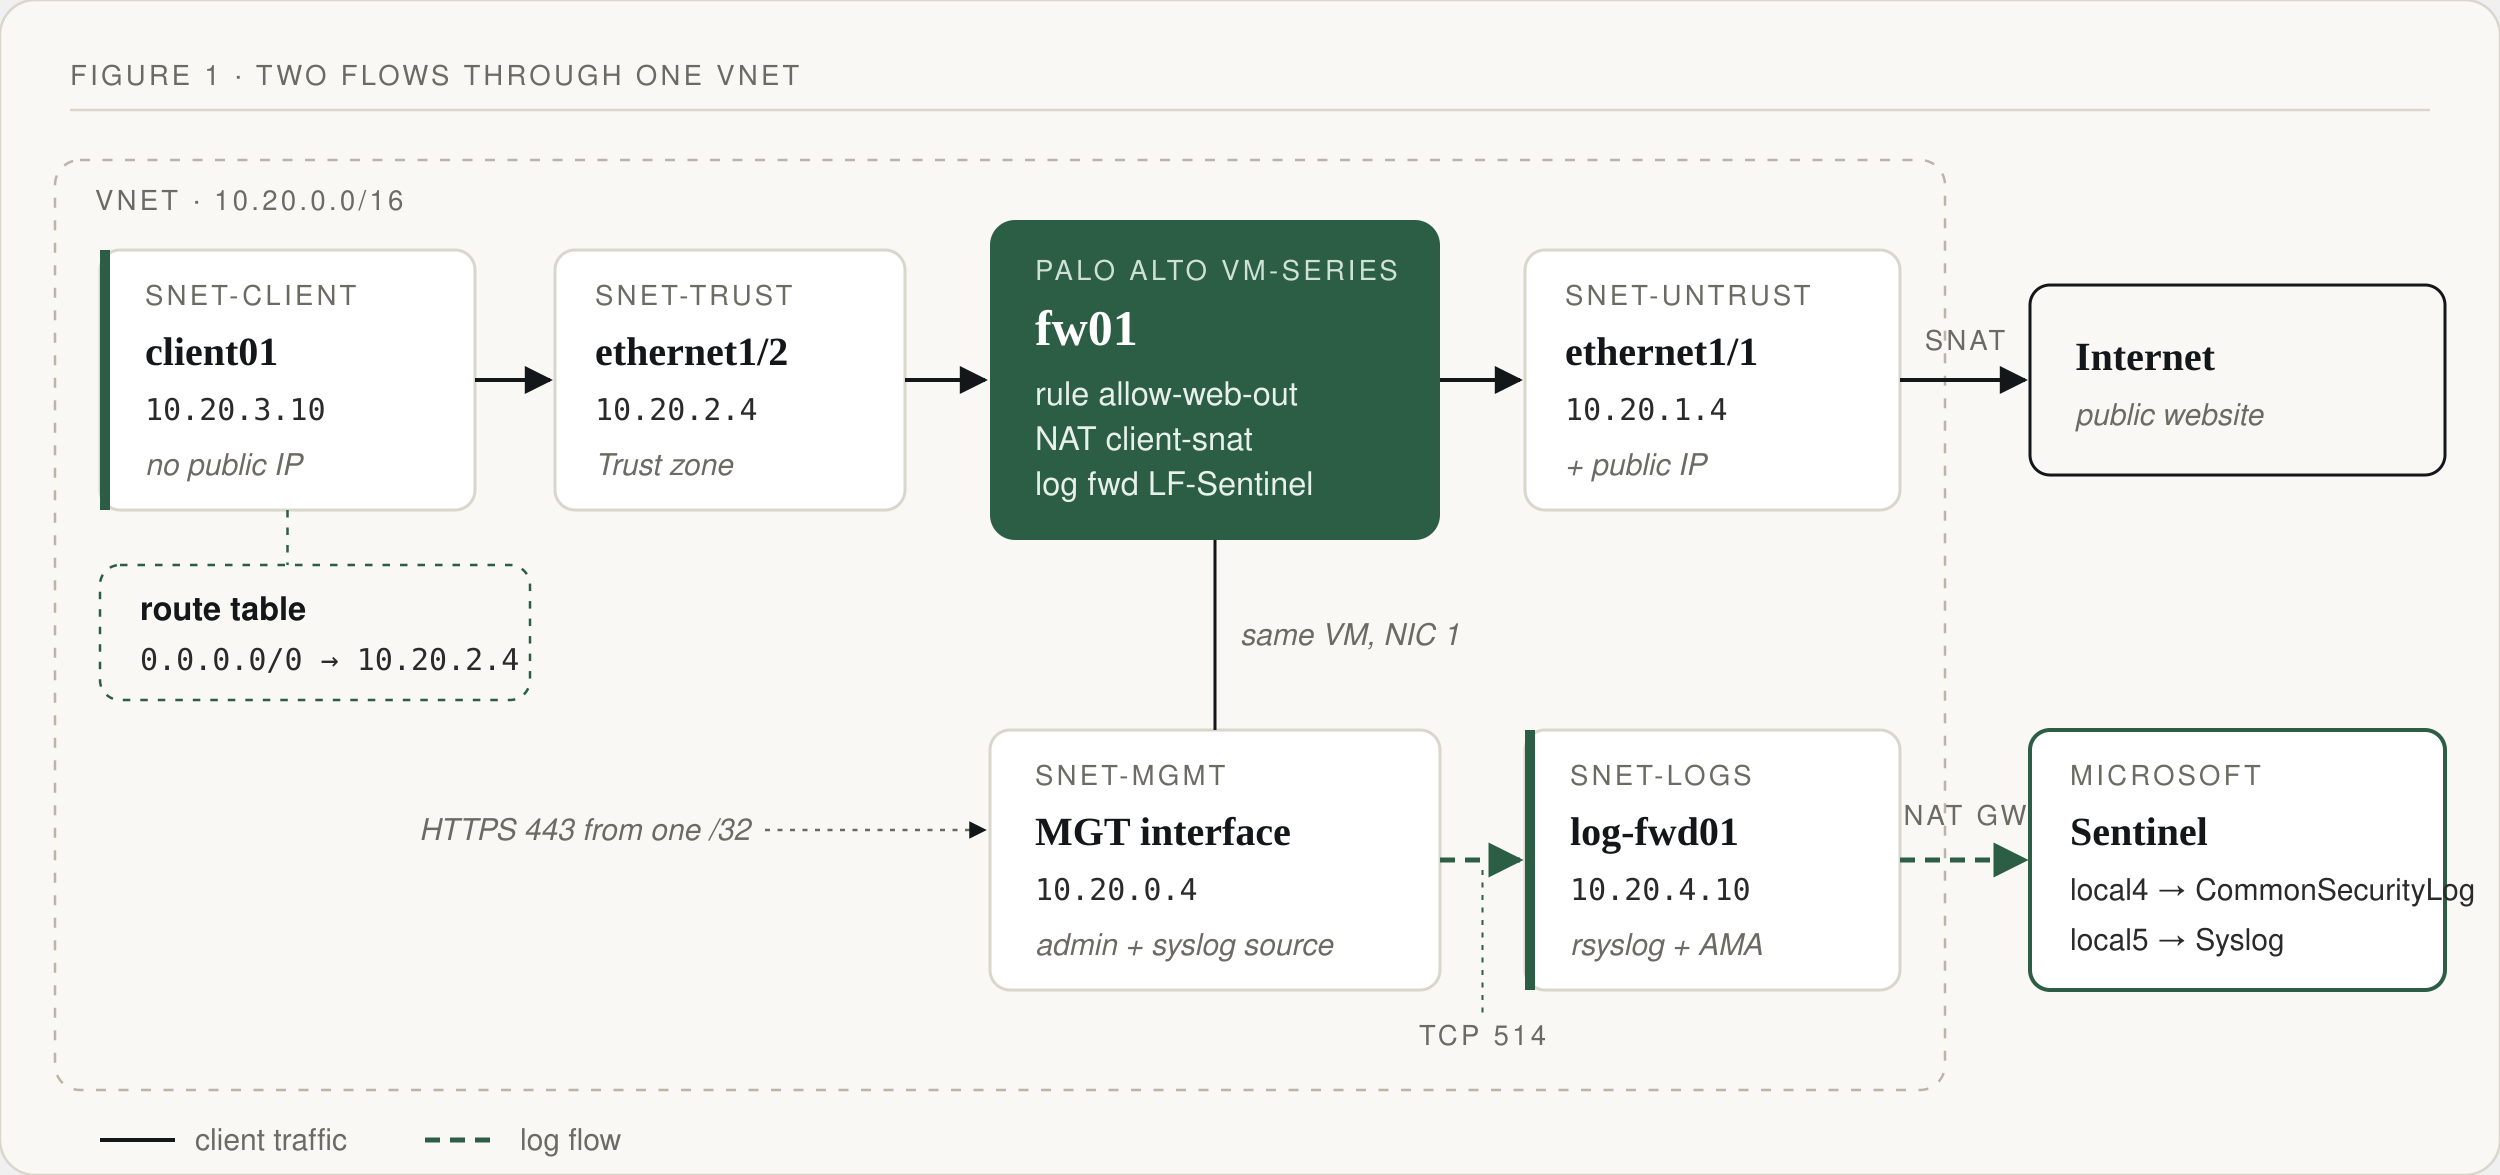
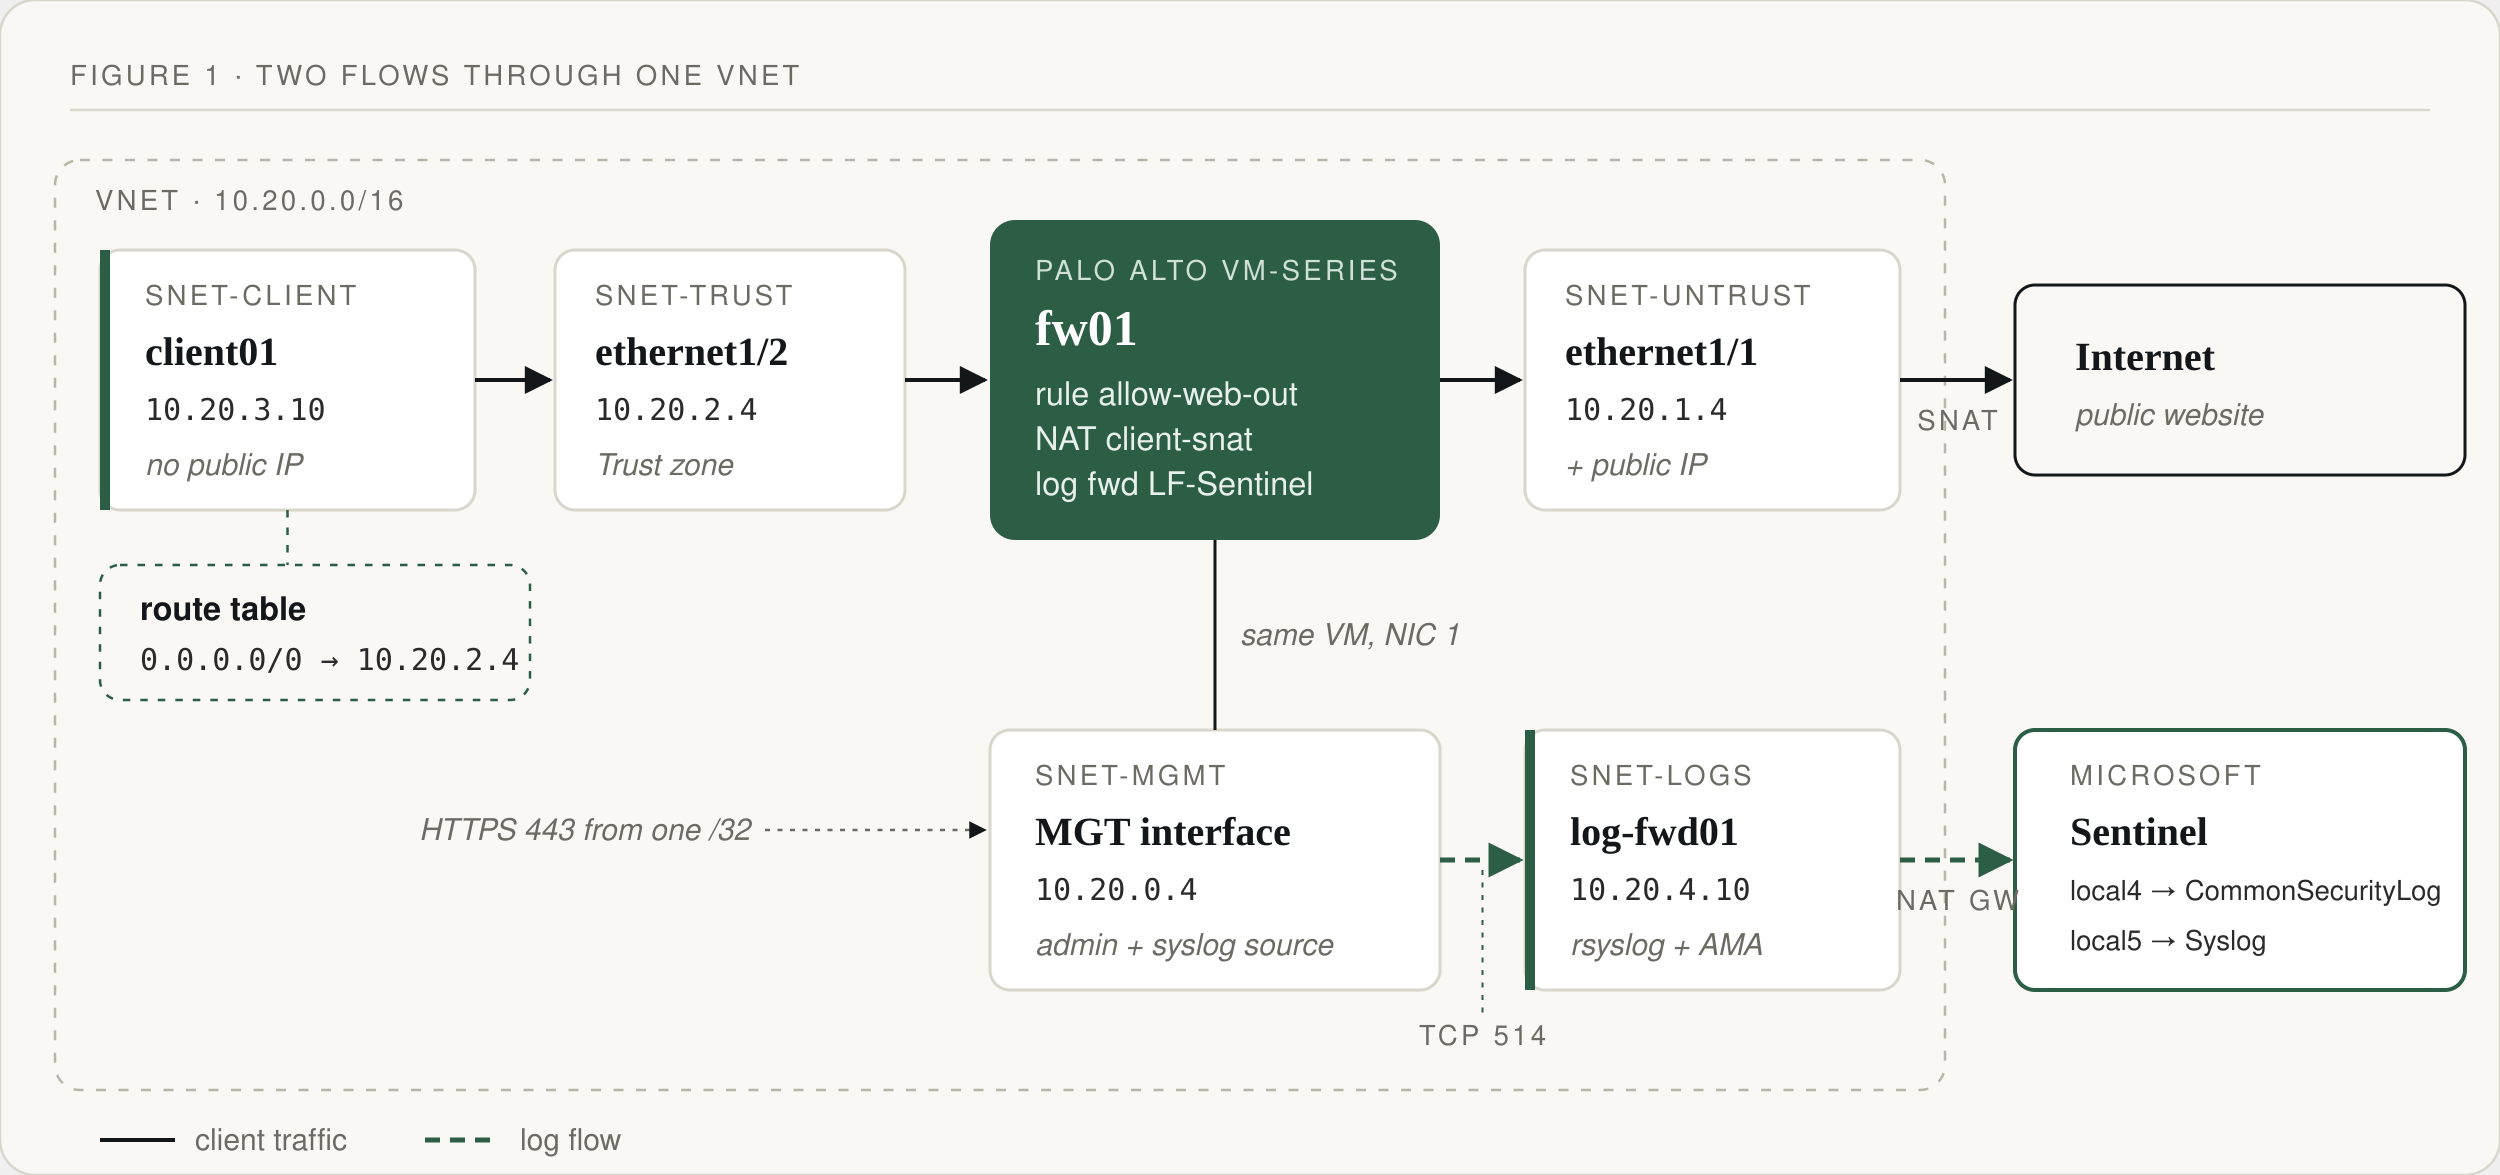
<svg xmlns="http://www.w3.org/2000/svg" width="1000" height="470" viewBox="0 0 1000 470" role="img" aria-label="Topology: client traffic goes through the firewall trust and untrust interfaces to the internet; firewall logs go from the management interface to a log forwarder and on to Microsoft Sentinel.">
  <defs>
    <marker id="ink" viewBox="0 0 10 10" refX="9" refY="5" markerWidth="7" markerHeight="7" orient="auto-start-reverse">
      <path d="M0 0L10 5L0 10z" fill="#14171a" />
    </marker>
    <marker id="grn" viewBox="0 0 10 10" refX="9" refY="5" markerWidth="7" markerHeight="7" orient="auto-start-reverse">
      <path d="M0 0L10 5L0 10z" fill="#2c5e45" />
    </marker>
  </defs>
  <style>
    .serif{font-family:Georgia,'Times New Roman',serif}
    .sans{font-family:'Source Sans Pro',Helvetica,Arial,sans-serif}
    .mono{font-family:Menlo,Consolas,monospace}
    .cap{font-family:'Source Sans Pro',Helvetica,Arial,sans-serif;font-size:11px;letter-spacing:.12em;fill:#6b6a63}
    .box{fill:#ffffff;stroke:#d9d6cc;stroke-width:1.2}
    .name{font-family:Georgia,'Times New Roman',serif;font-weight:700;font-size:16px;fill:#14171a}
    .txt{font-family:'Source Sans Pro',Helvetica,Arial,sans-serif;font-size:13px;fill:#2a2a2a}
    .ip{font-family:Menlo,Consolas,monospace;font-size:12px;fill:#2a2a2a}
    .note{font-family:'Source Sans Pro',Helvetica,Arial,sans-serif;font-size:12px;font-style:italic;fill:#6b6a63}
  </style>
  <rect width="1000" height="470" rx="14" fill="#f9f8f4" stroke="#d9d6cc" />
  <text class="cap" x="28" y="34">FIGURE 1 · TWO FLOWS THROUGH ONE VNET</text>
  <line x1="28" y1="44" x2="972" y2="44" stroke="#d9d6cc" />
  <rect x="22" y="64" width="756" height="372" rx="10" fill="none" stroke="#b9b5a8" stroke-dasharray="4 5" />
  <text class="cap" x="38" y="84">VNET · 10.20.0.0/16</text>
  <rect class="box" x="40" y="100" width="150" height="104" rx="8" />
  <rect x="40" y="100" width="4" height="104" fill="#2c5e45" />
  <text class="cap" x="58" y="122">SNET-CLIENT</text>
  <text class="name" x="58" y="146">client01</text>
  <text class="ip" x="58" y="168">10.20.3.10</text>
  <text class="note" x="58" y="190">no public IP</text>
  <rect x="40" y="226" width="172" height="54" rx="8" fill="none" stroke="#2c5e45" stroke-dasharray="3 4" />
  <text class="sans" x="56" y="248" font-size="13" font-weight="700" fill="#14171a">route table</text>
  <text class="ip" x="56" y="268" font-size="11">0.0.0.0/0 → 10.20.2.4</text>
  <line x1="115" y1="204" x2="115" y2="226" stroke="#2c5e45" stroke-dasharray="3 4" />
  <rect class="box" x="222" y="100" width="140" height="104" rx="8" />
  <text class="cap" x="238" y="122">SNET-TRUST</text>
  <text class="name" x="238" y="146">ethernet1/2</text>
  <text class="ip" x="238" y="168">10.20.2.4</text>
  <text class="note" x="238" y="190">Trust zone</text>
  <rect x="396" y="88" width="180" height="128" rx="10" fill="#2c5e45" />
  <text x="414" y="112" font-family="'Source Sans Pro',Helvetica,Arial,sans-serif" font-size="11" letter-spacing=".12em" fill="#cfe0d6">PALO ALTO VM-SERIES</text>
  <text x="414" y="138" font-family="Georgia,'Times New Roman',serif" font-weight="700" font-size="20" fill="#ffffff">fw01</text>
  <text x="414" y="162" font-family="'Source Sans Pro',Helvetica,Arial,sans-serif" font-size="13" fill="#e8f0eb">rule allow-web-out</text>
  <text x="414" y="180" font-family="'Source Sans Pro',Helvetica,Arial,sans-serif" font-size="13" fill="#e8f0eb">NAT client-snat</text>
  <text x="414" y="198" font-family="'Source Sans Pro',Helvetica,Arial,sans-serif" font-size="13" fill="#e8f0eb">log fwd LF-Sentinel</text>
  <rect class="box" x="610" y="100" width="150" height="104" rx="8" />
  <text class="cap" x="626" y="122">SNET-UNTRUST</text>
  <text class="name" x="626" y="146">ethernet1/1</text>
  <text class="ip" x="626" y="168">10.20.1.4</text>
  <text class="note" x="626" y="190">+ public IP</text>
-   <rect x="812" y="114" width="166" height="76" rx="8" fill="none" stroke="#14171a" stroke-width="1.2" />
+   <rect x="806" y="114" width="180" height="76" rx="8" fill="none" stroke="#14171a" stroke-width="1.2" />
  <text class="name" x="830" y="148">Internet</text>
  <text class="note" x="830" y="170">public website</text>
  <path d="M190 152H220" stroke="#14171a" stroke-width="1.6" marker-end="url(#ink)" />
  <path d="M362 152H394" stroke="#14171a" stroke-width="1.6" marker-end="url(#ink)" />
  <path d="M576 152H608" stroke="#14171a" stroke-width="1.6" marker-end="url(#ink)" />
-   <path d="M760 152H810" stroke="#14171a" stroke-width="1.6" marker-end="url(#ink)" />
-   <text class="cap" x="786" y="140" text-anchor="middle" font-size="9">SNAT</text>
+   <path d="M760 152H804" stroke="#14171a" stroke-width="1.6" marker-end="url(#ink)" />
+   <text class="cap" x="783" y="172" text-anchor="middle" font-size="9">SNAT</text>
  <rect class="box" x="396" y="292" width="180" height="104" rx="8" />
  <text class="cap" x="414" y="314">SNET-MGMT</text>
  <text class="name" x="414" y="338">MGT interface</text>
  <text class="ip" x="414" y="360">10.20.0.4</text>
  <text class="note" x="414" y="382">admin + syslog source</text>
  <line x1="486" y1="216" x2="486" y2="292" stroke="#14171a" stroke-width="1.2" />
  <text class="note" x="496" y="258">same VM, NIC 1</text>
  <text class="note" x="300" y="336" text-anchor="end">HTTPS 443 from one /32</text>
  <path d="M306 332H394" stroke="#6b6a63" stroke-dasharray="2 3" marker-end="url(#ink)" />
  <rect class="box" x="610" y="292" width="150" height="104" rx="8" />
  <rect x="610" y="292" width="4" height="104" fill="#2c5e45" />
  <text class="cap" x="628" y="314">SNET-LOGS</text>
  <text class="name" x="628" y="338">log-fwd01</text>
  <text class="ip" x="628" y="360">10.20.4.10</text>
  <text class="note" x="628" y="382">rsyslog + AMA</text>
  <path d="M576 344H608" stroke="#2c5e45" stroke-width="2" stroke-dasharray="6 4" marker-end="url(#grn)" />
  <text class="cap" x="593" y="418" text-anchor="middle" font-size="10">TCP 514</text>
  <line x1="593" y1="348" x2="593" y2="406" stroke="#2c5e45" stroke-width=".8" stroke-dasharray="2 3" />
-   <rect x="812" y="292" width="166" height="104" rx="8" fill="#ffffff" stroke="#2c5e45" stroke-width="1.6" />
+   <rect x="806" y="292" width="180" height="104" rx="8" fill="#ffffff" stroke="#2c5e45" stroke-width="1.6" />
  <text class="cap" x="828" y="314">MICROSOFT</text>
  <text class="name" x="828" y="338">Sentinel</text>
-   <text class="sans" x="828" y="360" font-size="12" fill="#2a2a2a">local4 → CommonSecurityLog</text>
-   <text class="sans" x="828" y="380" font-size="12" fill="#2a2a2a">local5 → Syslog</text>
-   <path d="M760 344H810" stroke="#2c5e45" stroke-width="2" stroke-dasharray="6 4" marker-end="url(#grn)" />
-   <text class="cap" x="786" y="330" text-anchor="middle" font-size="9">NAT GW</text>
+   <text class="sans" x="828" y="360" font-size="11" fill="#2a2a2a">local4 → CommonSecurityLog</text>
+   <text class="sans" x="828" y="380" font-size="11" fill="#2a2a2a">local5 → Syslog</text>
+   <path d="M760 344H804" stroke="#2c5e45" stroke-width="2" stroke-dasharray="6 4" marker-end="url(#grn)" />
+   <text class="cap" x="783" y="364" text-anchor="middle" font-size="9">NAT GW</text>
  <path d="M40 456H70" stroke="#14171a" stroke-width="1.6" />
  <text class="sans" x="78" y="460" font-size="12" fill="#6b6a63">client traffic</text>
  <path d="M170 456H200" stroke="#2c5e45" stroke-width="2" stroke-dasharray="6 4" />
  <text class="sans" x="208" y="460" font-size="12" fill="#6b6a63">log flow</text>
</svg>
